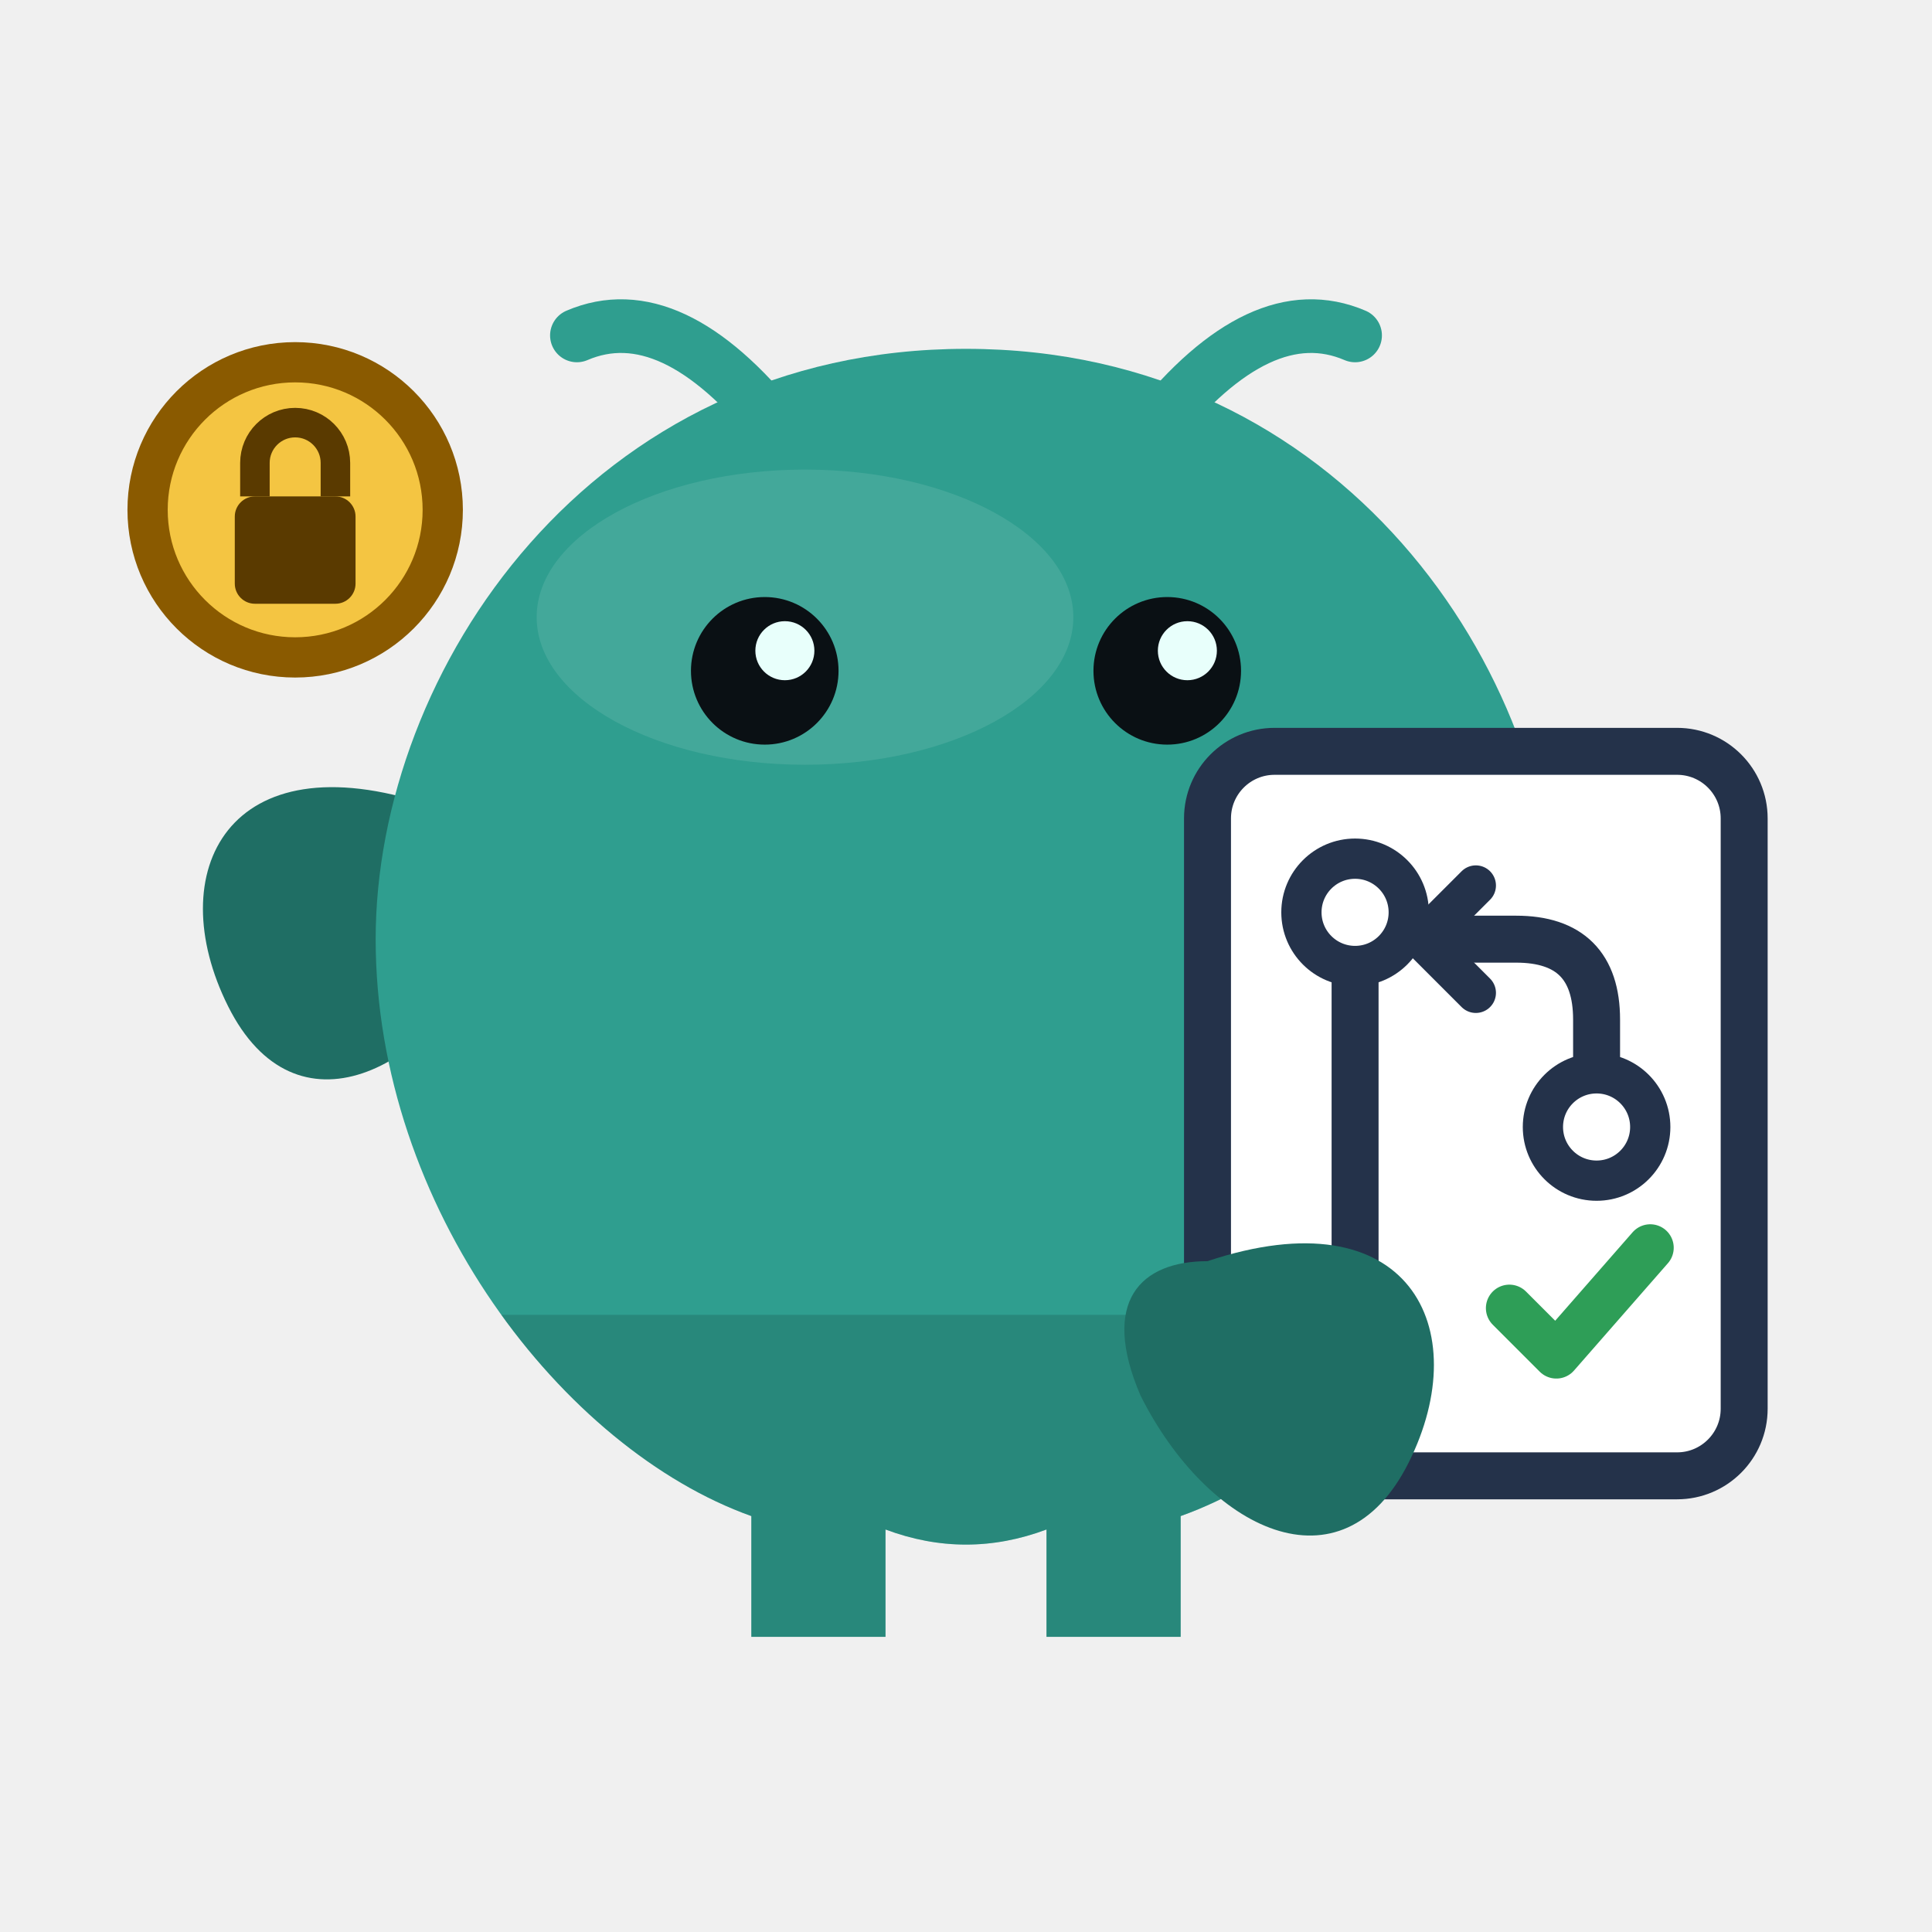
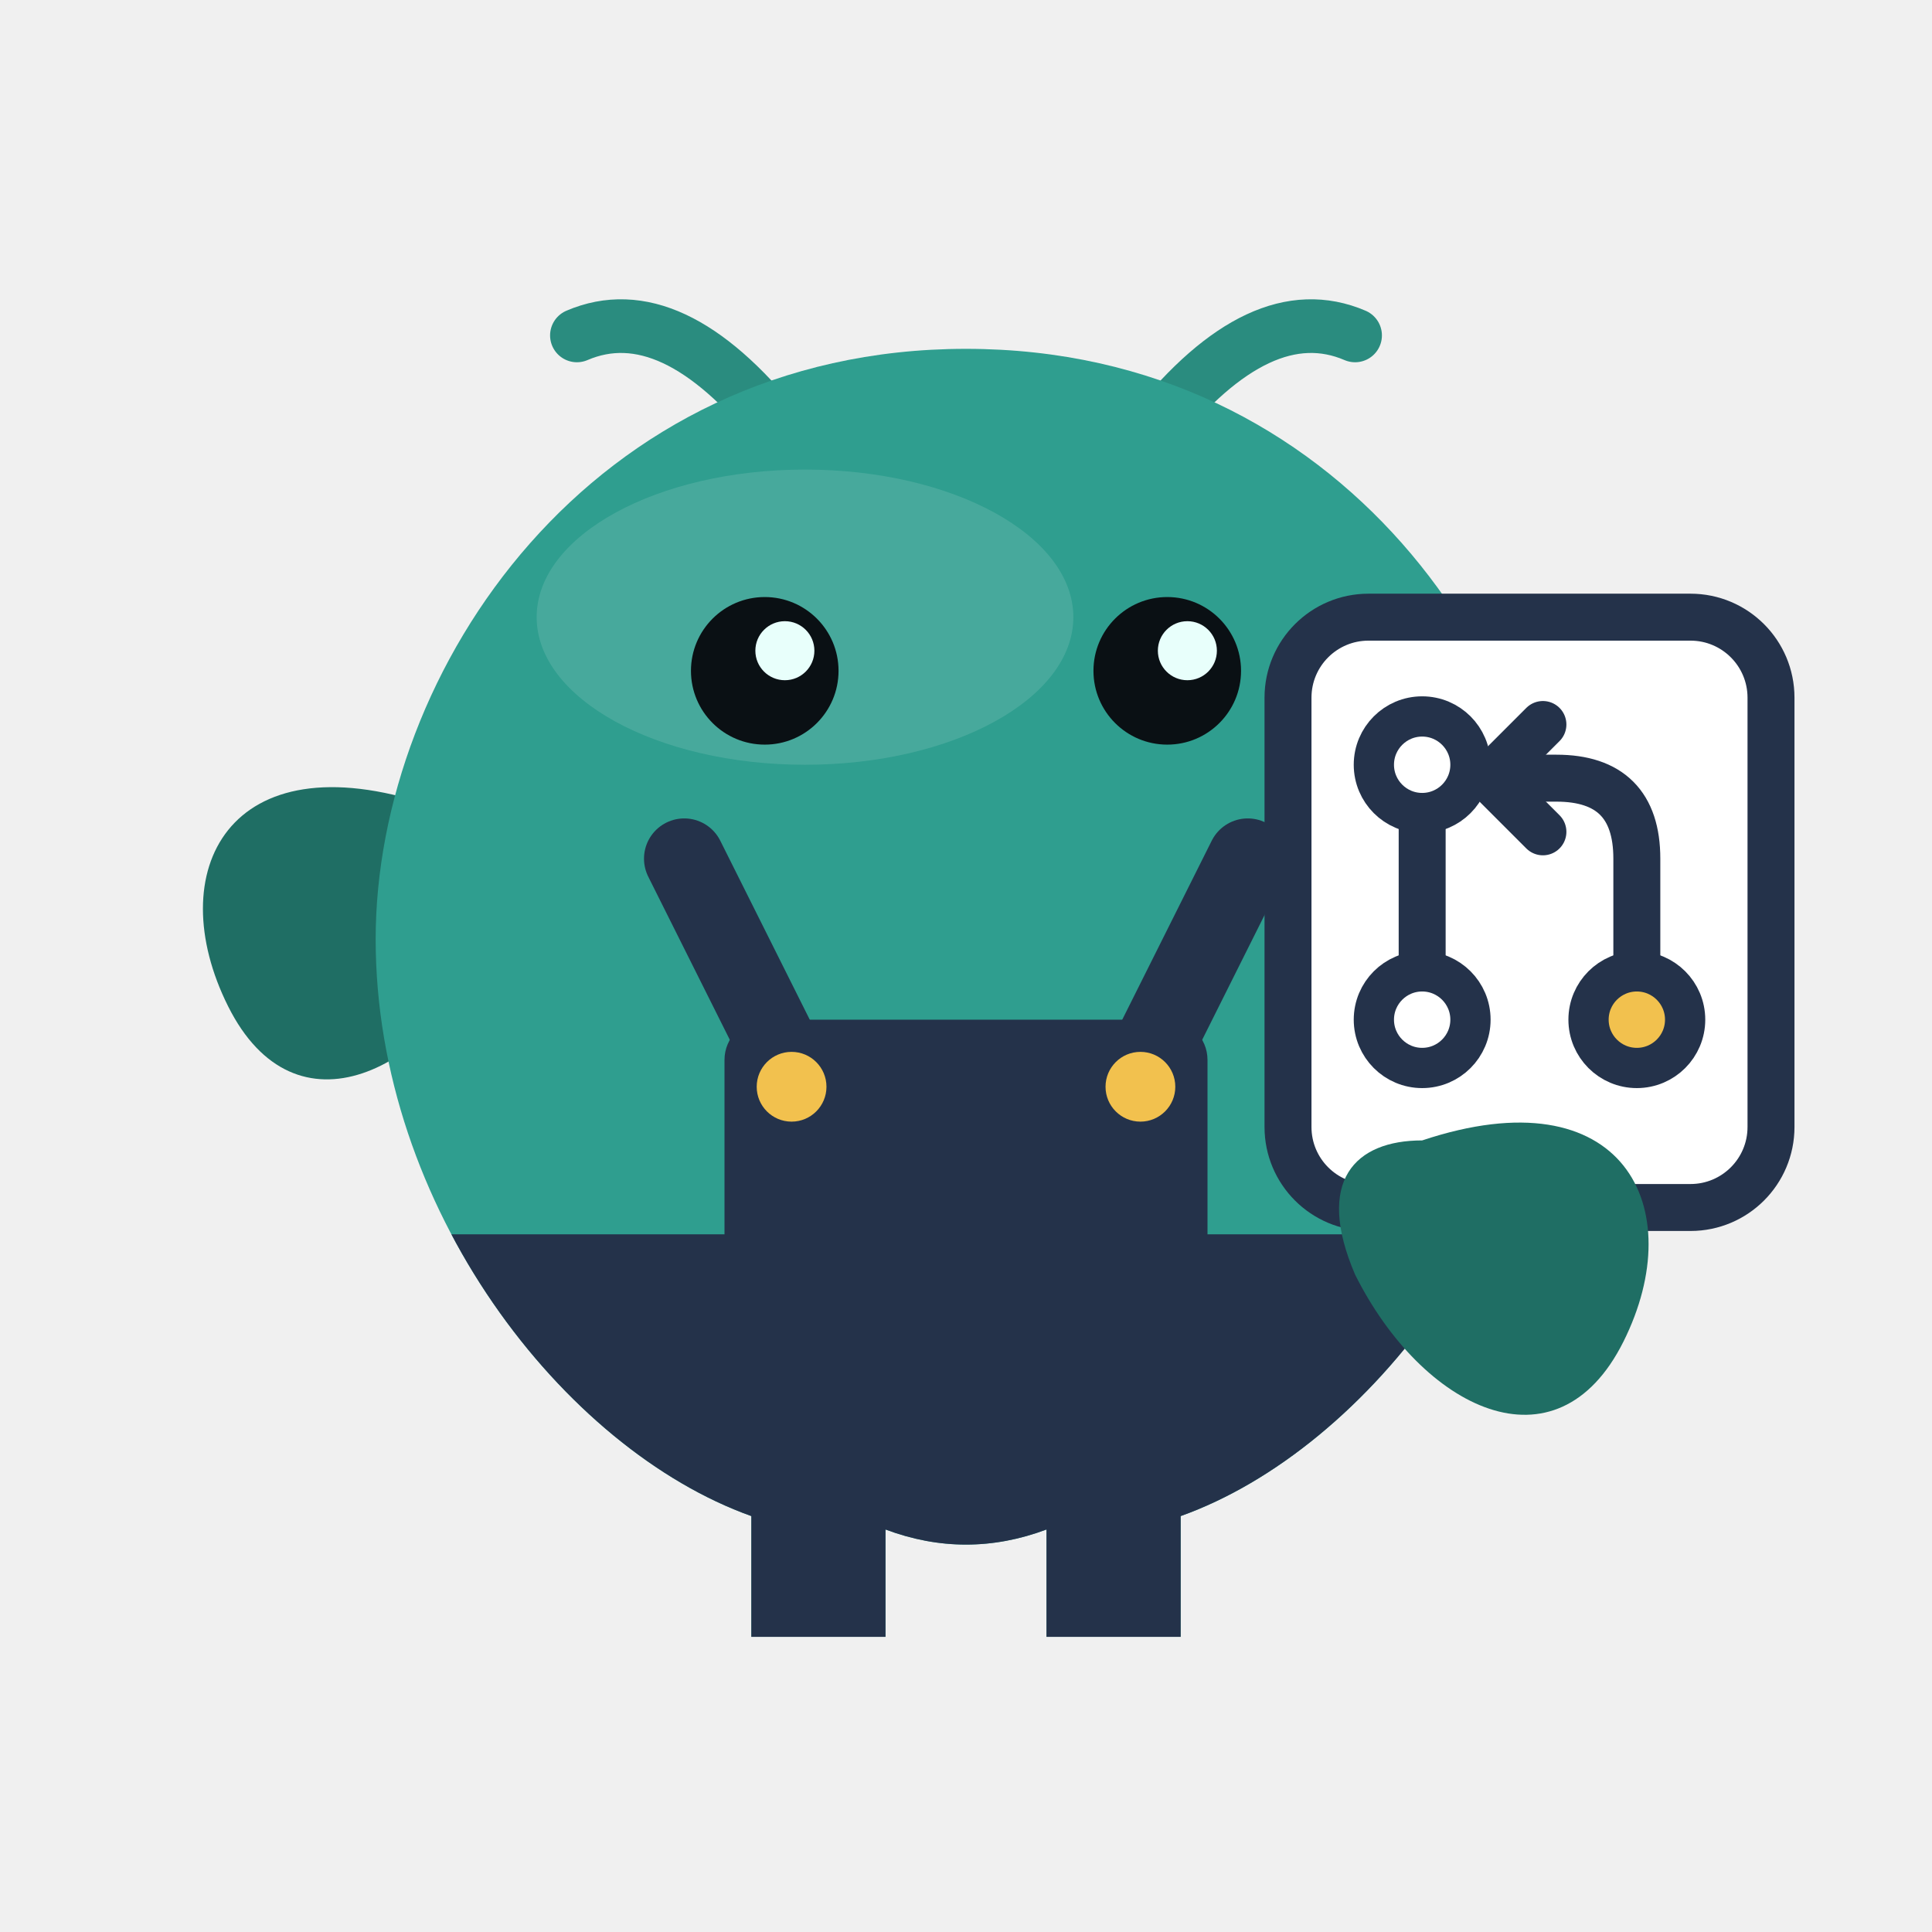
<svg xmlns="http://www.w3.org/2000/svg" width="256" height="256" viewBox="-12 -18 144 144" role="img">
  <defs>
    <clipPath id="contributor-body-clip">
      <path d="M60 8 C32 8 16 32 16 52 C16 72 30 90 44 95 L44 104 L54 104 L54 96 C58 97.5 62 97.5 66 96 L66 104 L76 104 L76 95 C90 90 104 72 104 52 C104 32 88 8 60 8 Z" />
    </clipPath>
  </defs>
-   <g stroke="#2F9E8F" stroke-width="4" stroke-linecap="round" fill="none">
+   <g stroke="#2A8C7F" stroke-width="4" stroke-linecap="round" fill="none">
    <path d="M46 14 Q38 4 31 7" />
    <path d="M74 14 Q82 4 89 7" />
  </g>
-   <g>
-     <circle cx="10" cy="20" r="11" fill="#F4C542" stroke="#8A5A00" stroke-width="3" />
-     <rect x="5.5" y="19" width="9" height="8" rx="1.5" fill="#5A3A00" />
-     <path d="M7 19 V16.5 A3 3 0 0 1 13 16.5 V19" fill="none" stroke="#5A3A00" stroke-width="2.2" />
-     <path d="M20 42 C5 37 0 47 5 57 C10 67 20 62 25 52 C28 45 25 42 20 42 Z" fill="#1F6E64" />
-   </g>
+   <path d="M20 42 C5 37 0 47 5 57 C10 67 20 62 25 52 C28 45 25 42 20 42 Z" fill="#1F6E64" />
  <path d="M60 8 C32 8 16 32 16 52 C16 72 30 90 44 95 L44 104 L54 104 L54 96 C58 97.5 62 97.5 66 96 L66 104 L76 104 L76 95 C90 90 104 72 104 52 C104 32 88 8 60 8 Z" fill="#2F9E8F" />
  <g clip-path="url(#contributor-body-clip)">
-     <path d="M16 80 H104 V110 H16 Z" fill="#1B5F57" opacity="0.35" />
+     <path d="M16 74 H104 V110 H16 Z" fill="#24324A" />
+     <rect x="42" y="58" width="36" height="20" rx="3" fill="#24324A" />
+     <path d="M39 46 L46 60 M81 46 L74 60" stroke="#24324A" stroke-width="6" stroke-linecap="round" />
+     <circle cx="47" cy="63" r="2.6" fill="#F2C14E" />
+     <circle cx="73" cy="63" r="2.6" fill="#F2C14E" />
  </g>
-   <g>
-     <rect x="78" y="38" width="40" height="54" rx="5" fill="#FFFFFF" stroke="#24324A" stroke-width="3.5" />
-     <g fill="none" stroke="#24324A" stroke-width="3.5" stroke-linecap="round">
-       <path d="M89 52 V80" />
-       <path d="M107 62 V58 Q107 52 101 52 H95" />
-     </g>
-     <path d="M98 48 L94 52 L98 56" fill="none" stroke="#24324A" stroke-width="3" stroke-linecap="round" stroke-linejoin="round" />
-     <circle cx="89" cy="50" r="4" fill="#FFFFFF" stroke="#24324A" stroke-width="3" />
-     <circle cx="89" cy="82" r="4" fill="#FFFFFF" stroke="#24324A" stroke-width="3" />
-     <circle cx="107" cy="66" r="4" fill="#FFFFFF" stroke="#24324A" stroke-width="3" />
-     <path d="M100.5 79.5 L104 83 L111 75" fill="none" stroke="#2E9E57" stroke-width="3.5" stroke-linecap="round" stroke-linejoin="round" />
-     <path d="M100 42 C115 37 120 47 115 57 C110 67 100 62 95 52 C92 45 95 42 100 42 Z" fill="#1F6E64" transform="translate(-22 34)" />
-   </g>
-   <ellipse cx="48" cy="28" rx="20" ry="11" fill="#ffffff" opacity="0.1" />
+   <ellipse cx="48" cy="28" rx="20" ry="11" fill="#ffffff" opacity="0.12" />
  <g>
    <circle cx="45" cy="32" r="5.5" fill="#0a1014" />
    <circle cx="75" cy="32" r="5.5" fill="#0a1014" />
    <circle cx="46.5" cy="30.5" r="2.2" fill="#E8FFFB" />
    <circle cx="76.5" cy="30.5" r="2.2" fill="#E8FFFB" />
  </g>
+   <g>
+     <rect x="84" y="28" width="36" height="44" rx="6" fill="#FFFFFF" stroke="#24324A" stroke-width="3.5" />
+     <g fill="none" stroke="#24324A" stroke-width="3.5" stroke-linecap="round" stroke-linejoin="round">
+       <path d="M94 42 V54" />
+       <path d="M110 54 V46 Q110 40 104 40 H100" />
+       <path d="M103 36 L99 40 L103 44" />
+     </g>
+     <g fill="#FFFFFF" stroke="#24324A" stroke-width="3">
+       <circle cx="94" cy="39" r="3.6" />
+       <circle cx="94" cy="58" r="3.6" />
+     </g>
+     <circle cx="110" cy="58" r="3.6" fill="#F2C14E" stroke="#24324A" stroke-width="3" />
+     <path d="M100 42 C115 37 120 47 115 57 C110 67 100 62 95 52 C92 45 95 42 100 42 Z" fill="#1F6E64" transform="translate(-6 25)" />
+   </g>
</svg>
